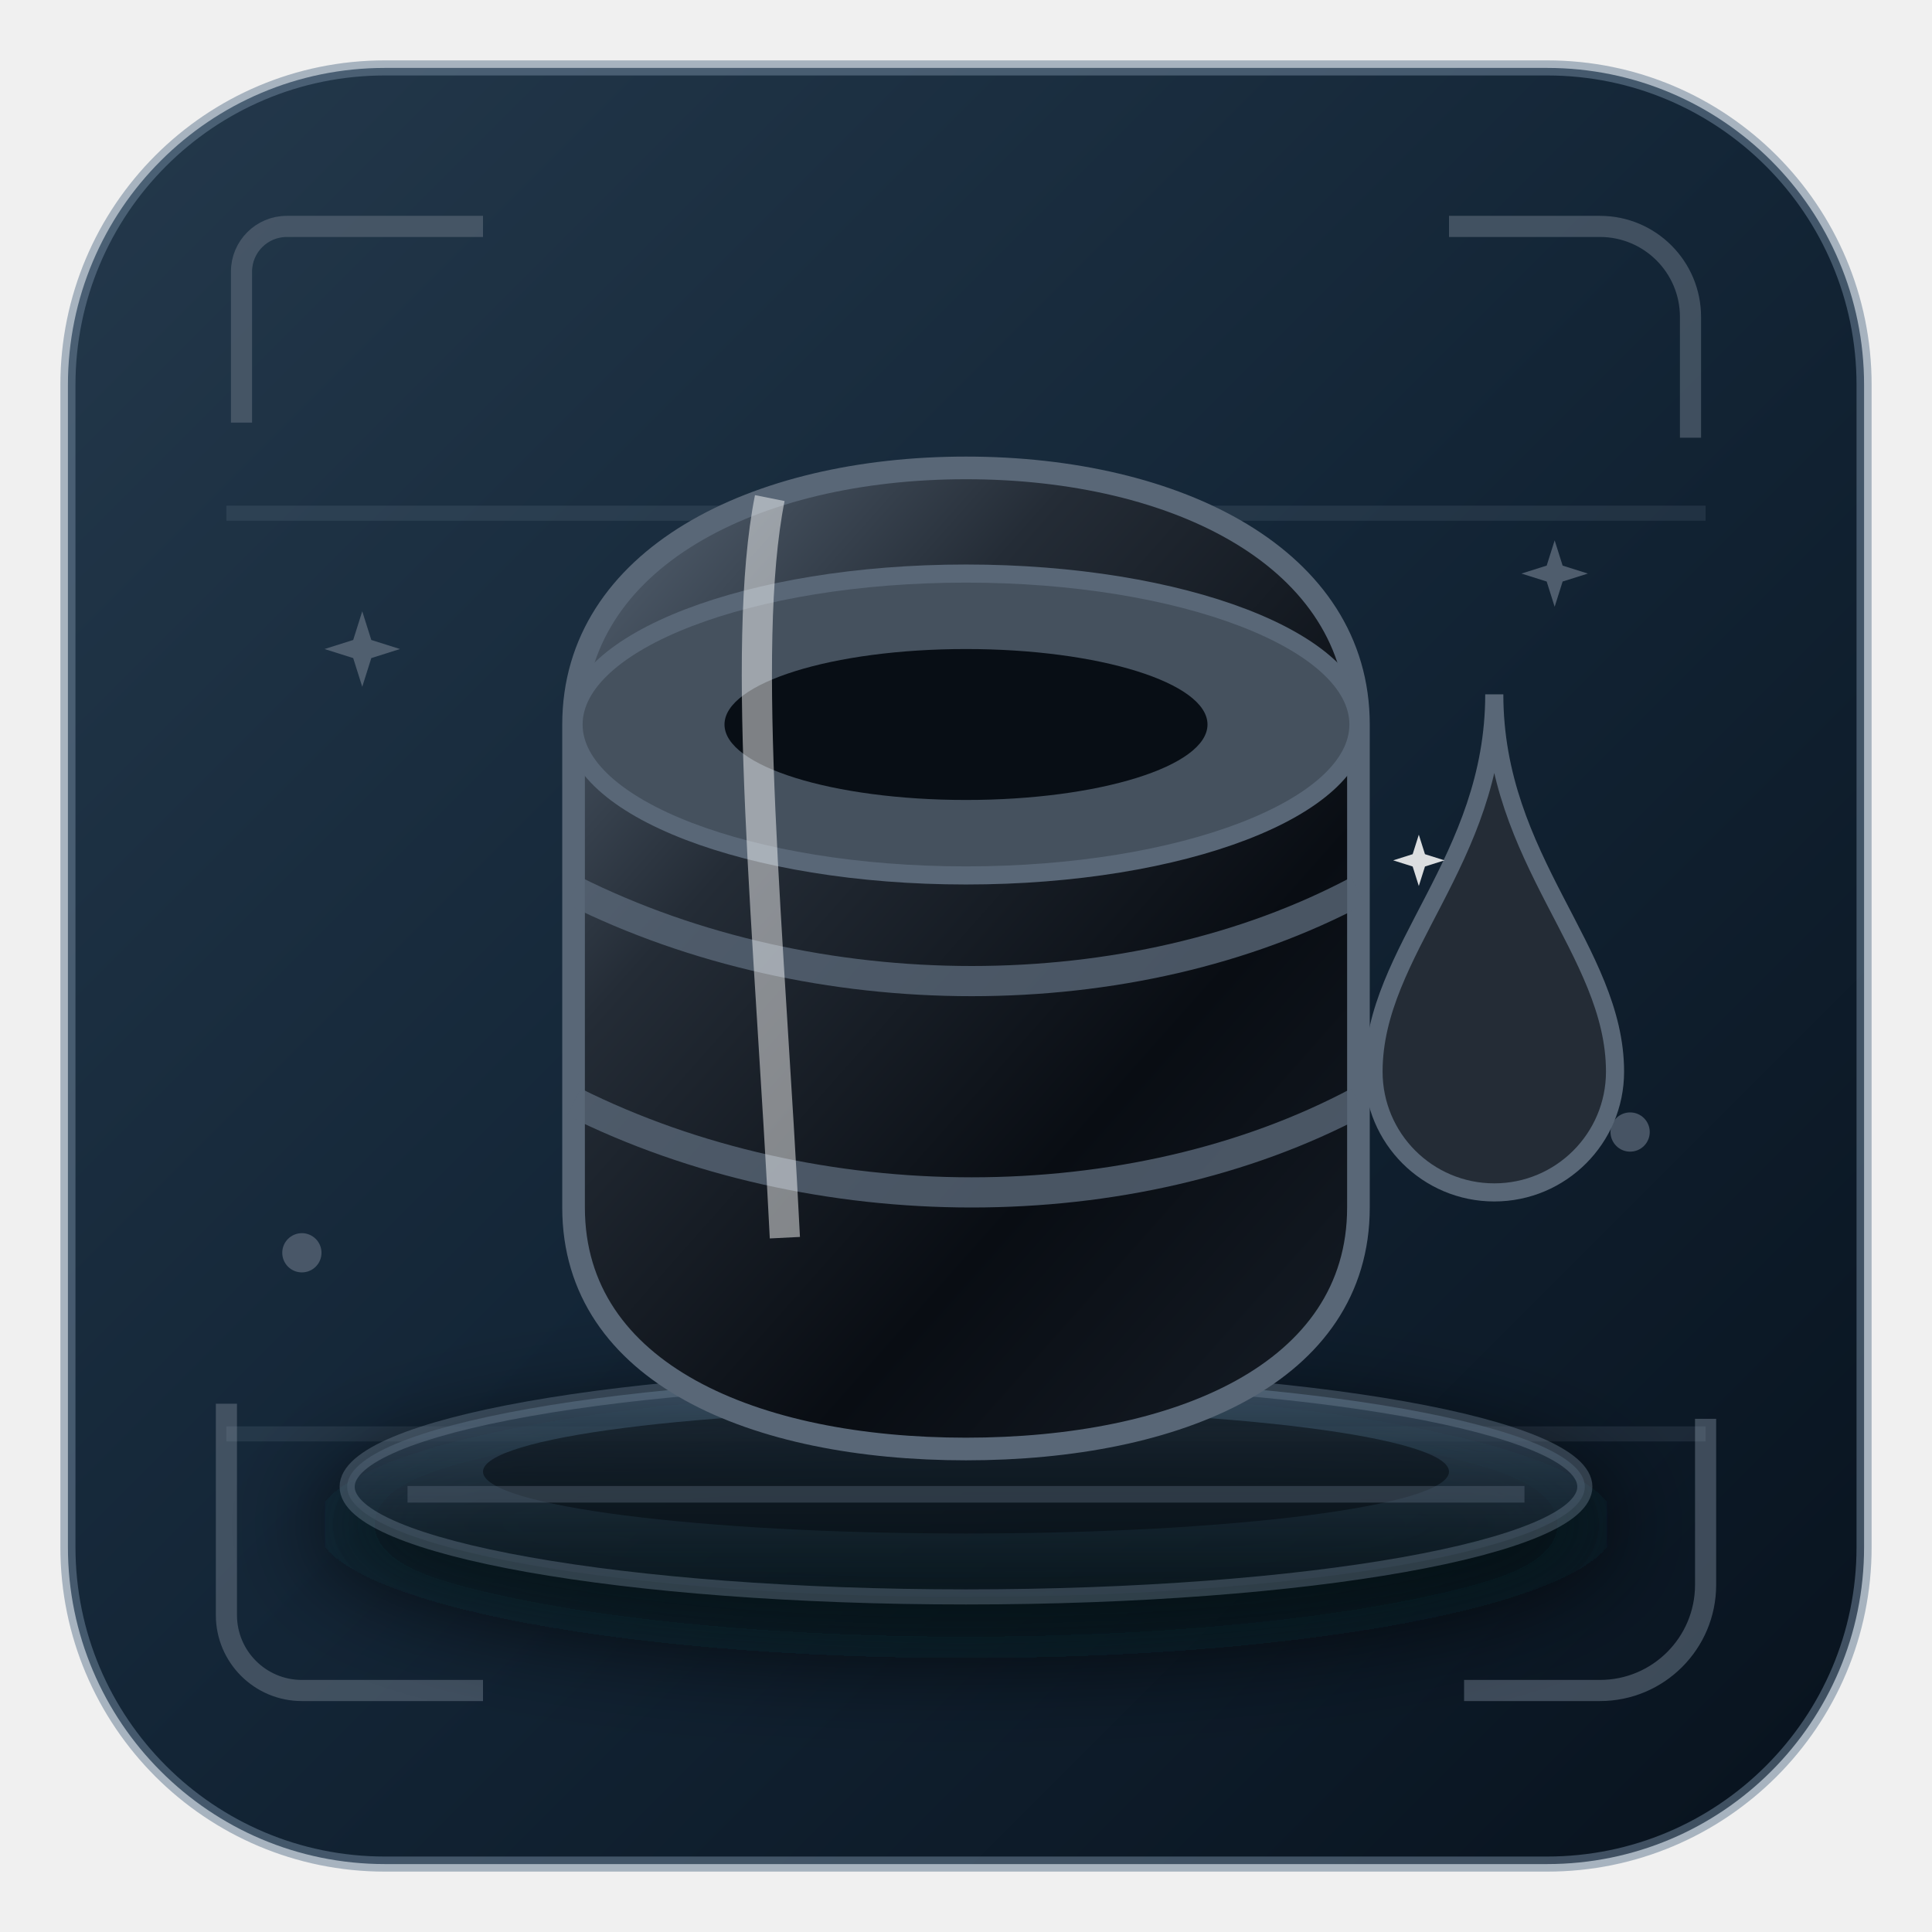
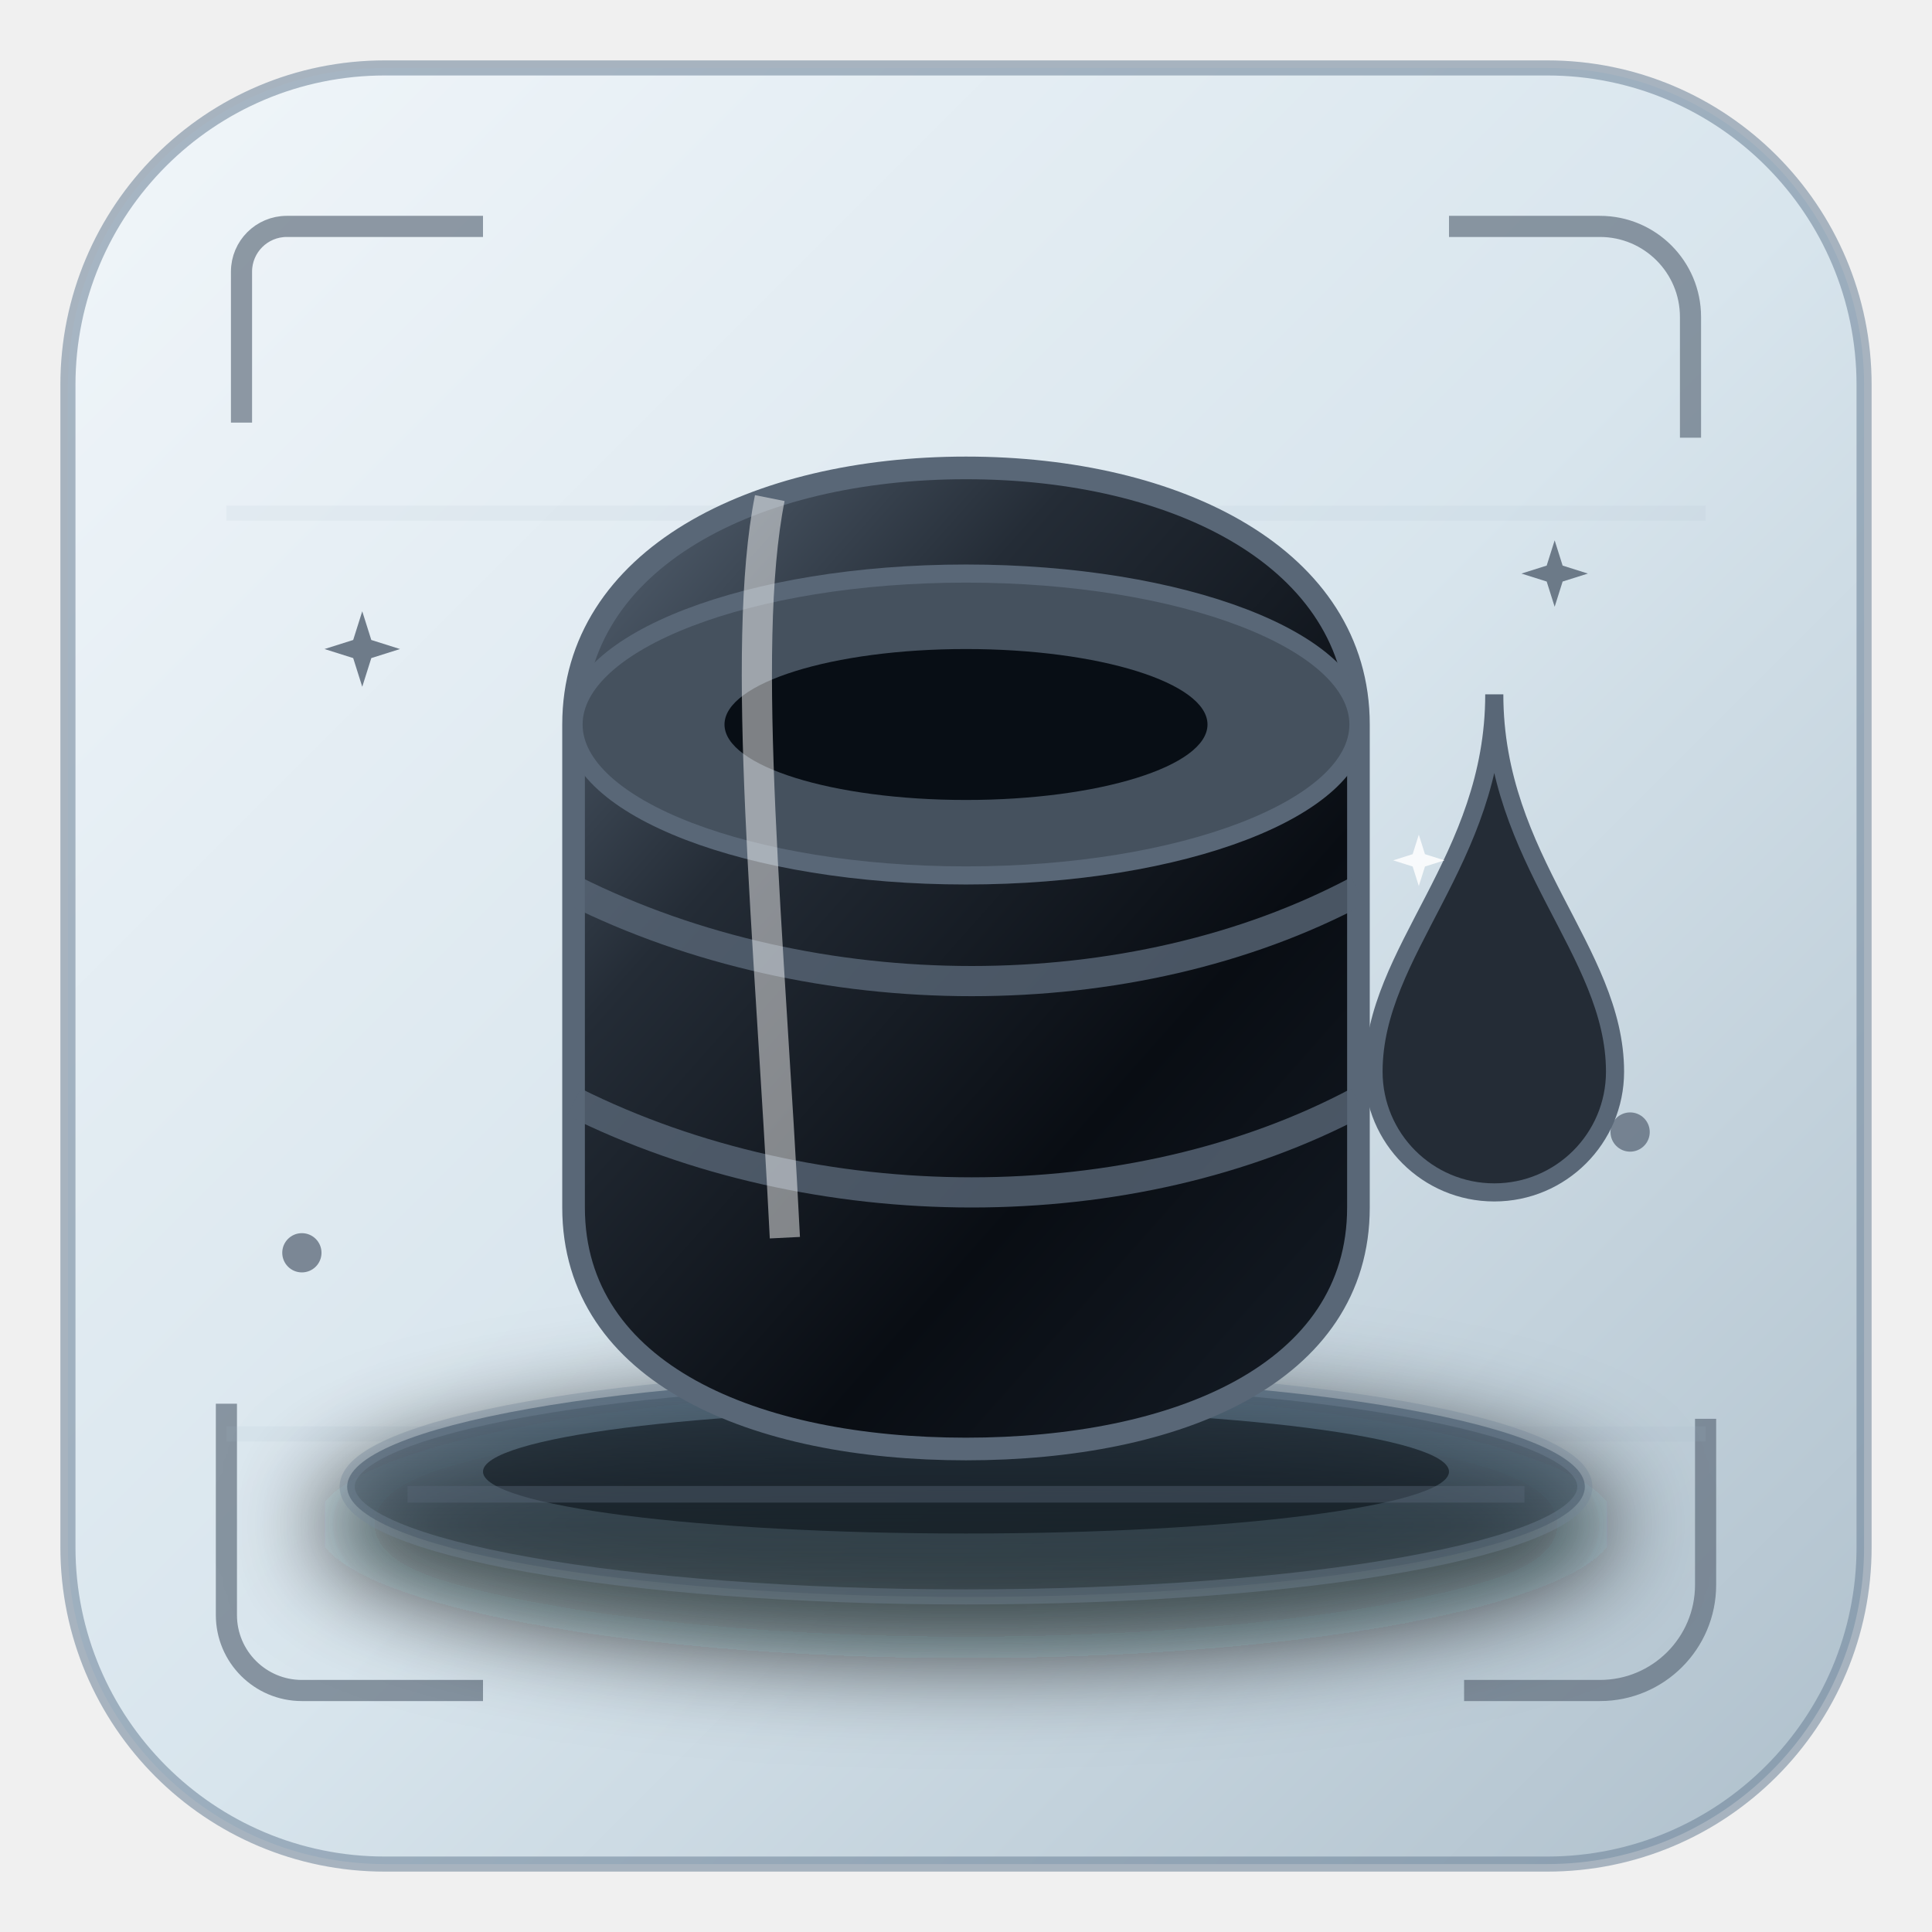
<svg xmlns="http://www.w3.org/2000/svg" width="128" height="128" viewBox="0 0 128 128" role="img" aria-labelledby="omega-crude-oil-title omega-crude-oil-desc" data-omega-icon-kind="resource" data-omega-icon-id="crude_oil">
  <defs>
    <linearGradient id="omega-crude-oil-bg" x1="0" y1="0" x2="1" y2="1">
-       <stop offset="0" stop-color="#24394c" />
-       <stop offset=".5" stop-color="#132536" />
-       <stop offset="1" stop-color="#08121d" />
+       <stop offset="0" stop-color="#f1f6fa" />
+       <stop offset=".52" stop-color="#d8e5ed" />
+       <stop offset="1" stop-color="#aebfcb" />
    </linearGradient>
    <linearGradient id="omega-crude-oil-metal" x1="0" y1="0" x2=".9" y2="1">
      <stop offset="0" stop-color="#596777" />
      <stop offset=".32" stop-color="#242c36" />
      <stop offset=".7" stop-color="#090d13" />
      <stop offset="1" stop-color="#141b24" />
    </linearGradient>
    <linearGradient id="omega-crude-oil-top" x1="0" y1="0" x2="1" y2="1">
      <stop offset="0" stop-color="#ffffff" stop-opacity=".9" />
      <stop offset=".22" stop-color="#596777" />
      <stop offset="1" stop-color="#242c36" />
    </linearGradient>
    <linearGradient id="omega-crude-oil-side" x1="0" y1="0" x2="1" y2=".7">
      <stop offset="0" stop-color="#242c36" />
      <stop offset="1" stop-color="#090d13" />
    </linearGradient>
    <linearGradient id="omega-crude-oil-floor" x1="0" y1="0" x2="0" y2="1">
      <stop offset="0" stop-color="#41576b" stop-opacity=".85" />
      <stop offset="1" stop-color="#172534" stop-opacity=".25" />
    </linearGradient>
    <filter id="omega-crude-oil-shadow" x="-40%" y="-40%" width="180%" height="200%">
      <feGaussianBlur stdDeviation="3.1" />
    </filter>
  </defs>
  <rect x="4.5" y="4.5" width="119" height="119" rx="21" fill="url(#omega-crude-oil-bg)" stroke="#6b8297" stroke-opacity=".55" stroke-width="1" />
  <path d="M16 28V18a3 3 0 0 1 3-3h13M96 15h10a6 6 0 0 1 6 6v8M15 93v14a5 5 0 0 0 5 5h12M97 112h9a7 7 0 0 0 7-7V94" fill="none" stroke="#596777" stroke-opacity=".65" stroke-width="1.4" />
  <path d="M15 34H113M15 95H113" stroke="#a5bac8" stroke-opacity=".11" />
  <ellipse cx="64" cy="101" rx="43" ry="8.8" fill="#02070d" opacity=".7" filter="url(#omega-crude-oil-shadow)" />
  <ellipse cx="64" cy="98.5" rx="41" ry="7.3" fill="url(#omega-crude-oil-floor)" stroke="#75889a" stroke-opacity=".38" />
  <ellipse cx="64" cy="97.5" rx="32" ry="4.1" fill="#030a10" opacity=".52" />
  <path d="M38 48C38 37 50 31 64 31S90 37 90 48V80C90 91 78 96 64 96S38 91 38 80Z" fill="url(#omega-crude-oil-metal)" stroke="#596777" stroke-width="1.5" />
  <ellipse cx="64" cy="48" rx="26" ry="10" fill="#45515e" stroke="#596777" stroke-width="1.2" />
  <ellipse cx="64" cy="48" rx="16" ry="5" fill="#080e15" />
  <path d="M38 59c16 8 37 8 52 0M38 73c16 8 37 8 52 0" fill="none" stroke="#596777" stroke-opacity=".8" stroke-width="2" />
  <path d="M51 33c-2 10 0 29 1 49" fill="none" stroke="#fff" stroke-opacity=".48" stroke-width="2" />
  <path d="M99 46c0 11-8 17-8 25a8 8 0 0 0 16 0c0-8-8-14-8-25Z" fill="#242c36" stroke="#596777" stroke-width="1.2" />
  <path d="M24 40.5L24.6 42.4 26.5 43 24.6 43.6 24 45.5 23.4 43.6 21.5 43 23.4 42.4Z" fill="#596777" opacity=".85" />
  <path d="M103 35.8L103.528 37.472 105.2 38 103.528 38.528 103 40.2 102.472 38.528 100.8 38 102.472 37.472Z" fill="#596777" opacity=".85" />
  <path d="M94 55.3L94.408 56.592 95.7 57 94.408 57.408 94 58.7 93.592 57.408 92.3 57 93.592 56.592Z" fill="#fff" opacity=".85" />
  <path d="M27 99H101" stroke="#596777" stroke-opacity=".42" stroke-width="1.1" />
  <circle cx="20" cy="83" r="1.3" fill="#596777" opacity=".75" />
  <circle cx="108" cy="75" r="1.3" fill="#596777" opacity=".75" />
</svg>
